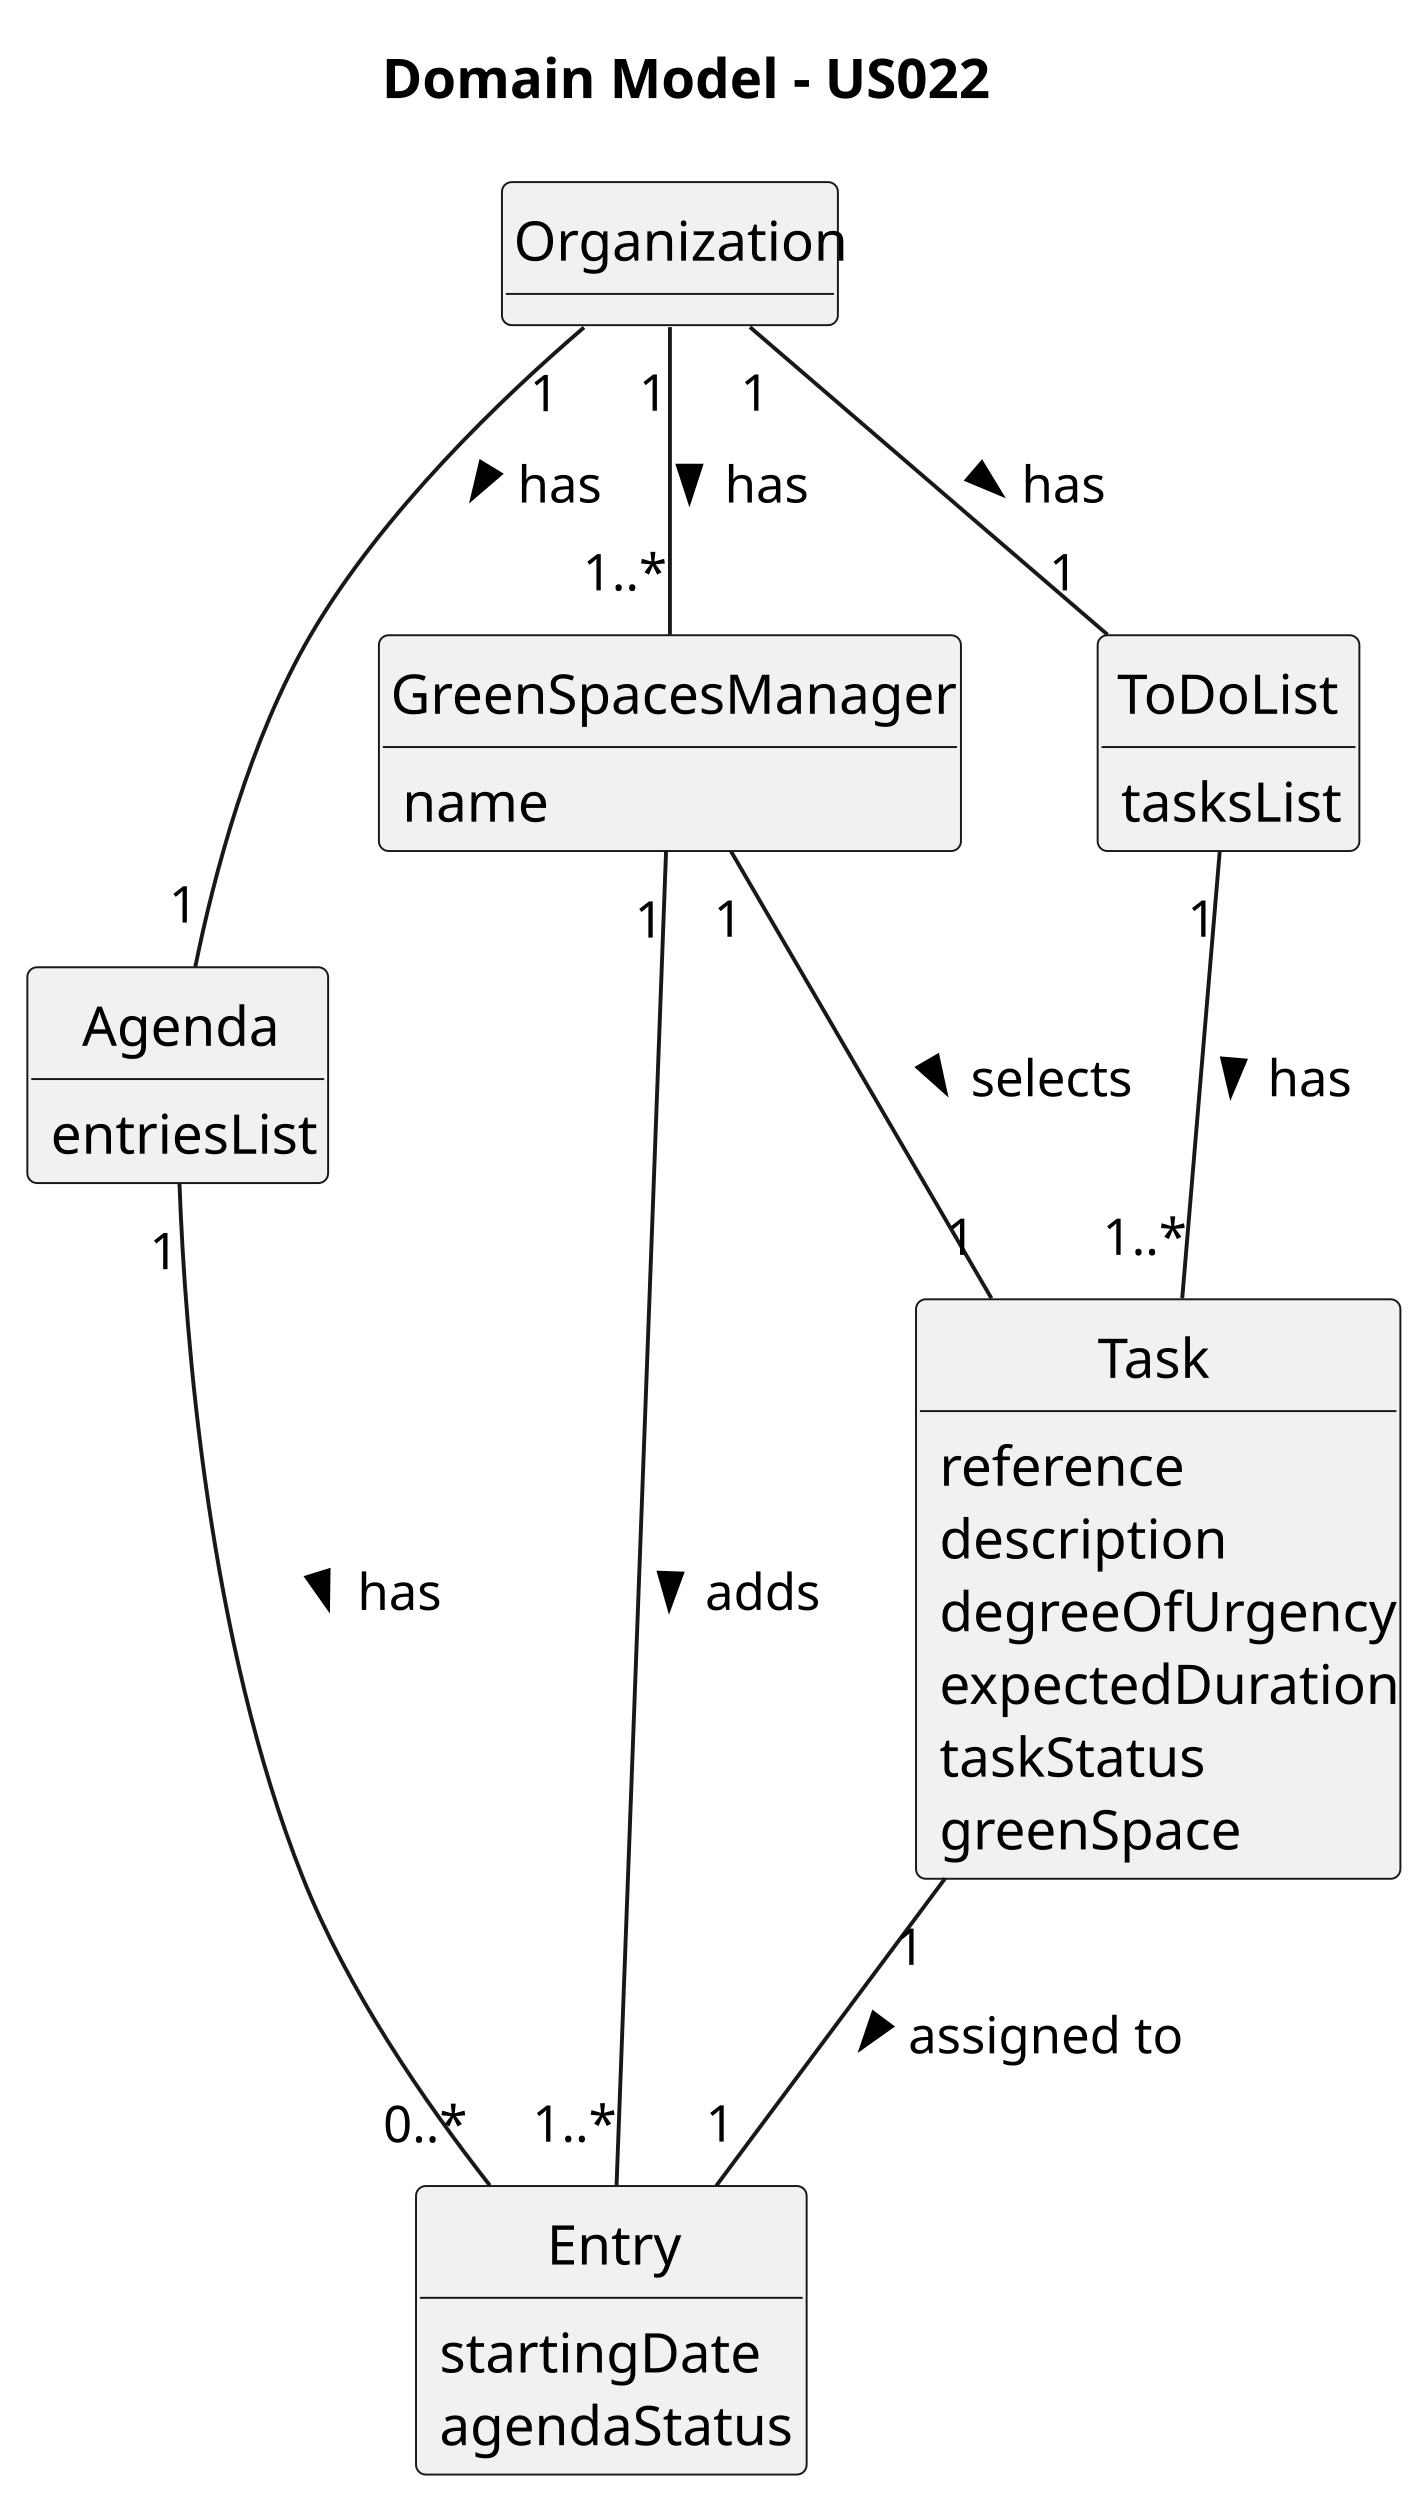
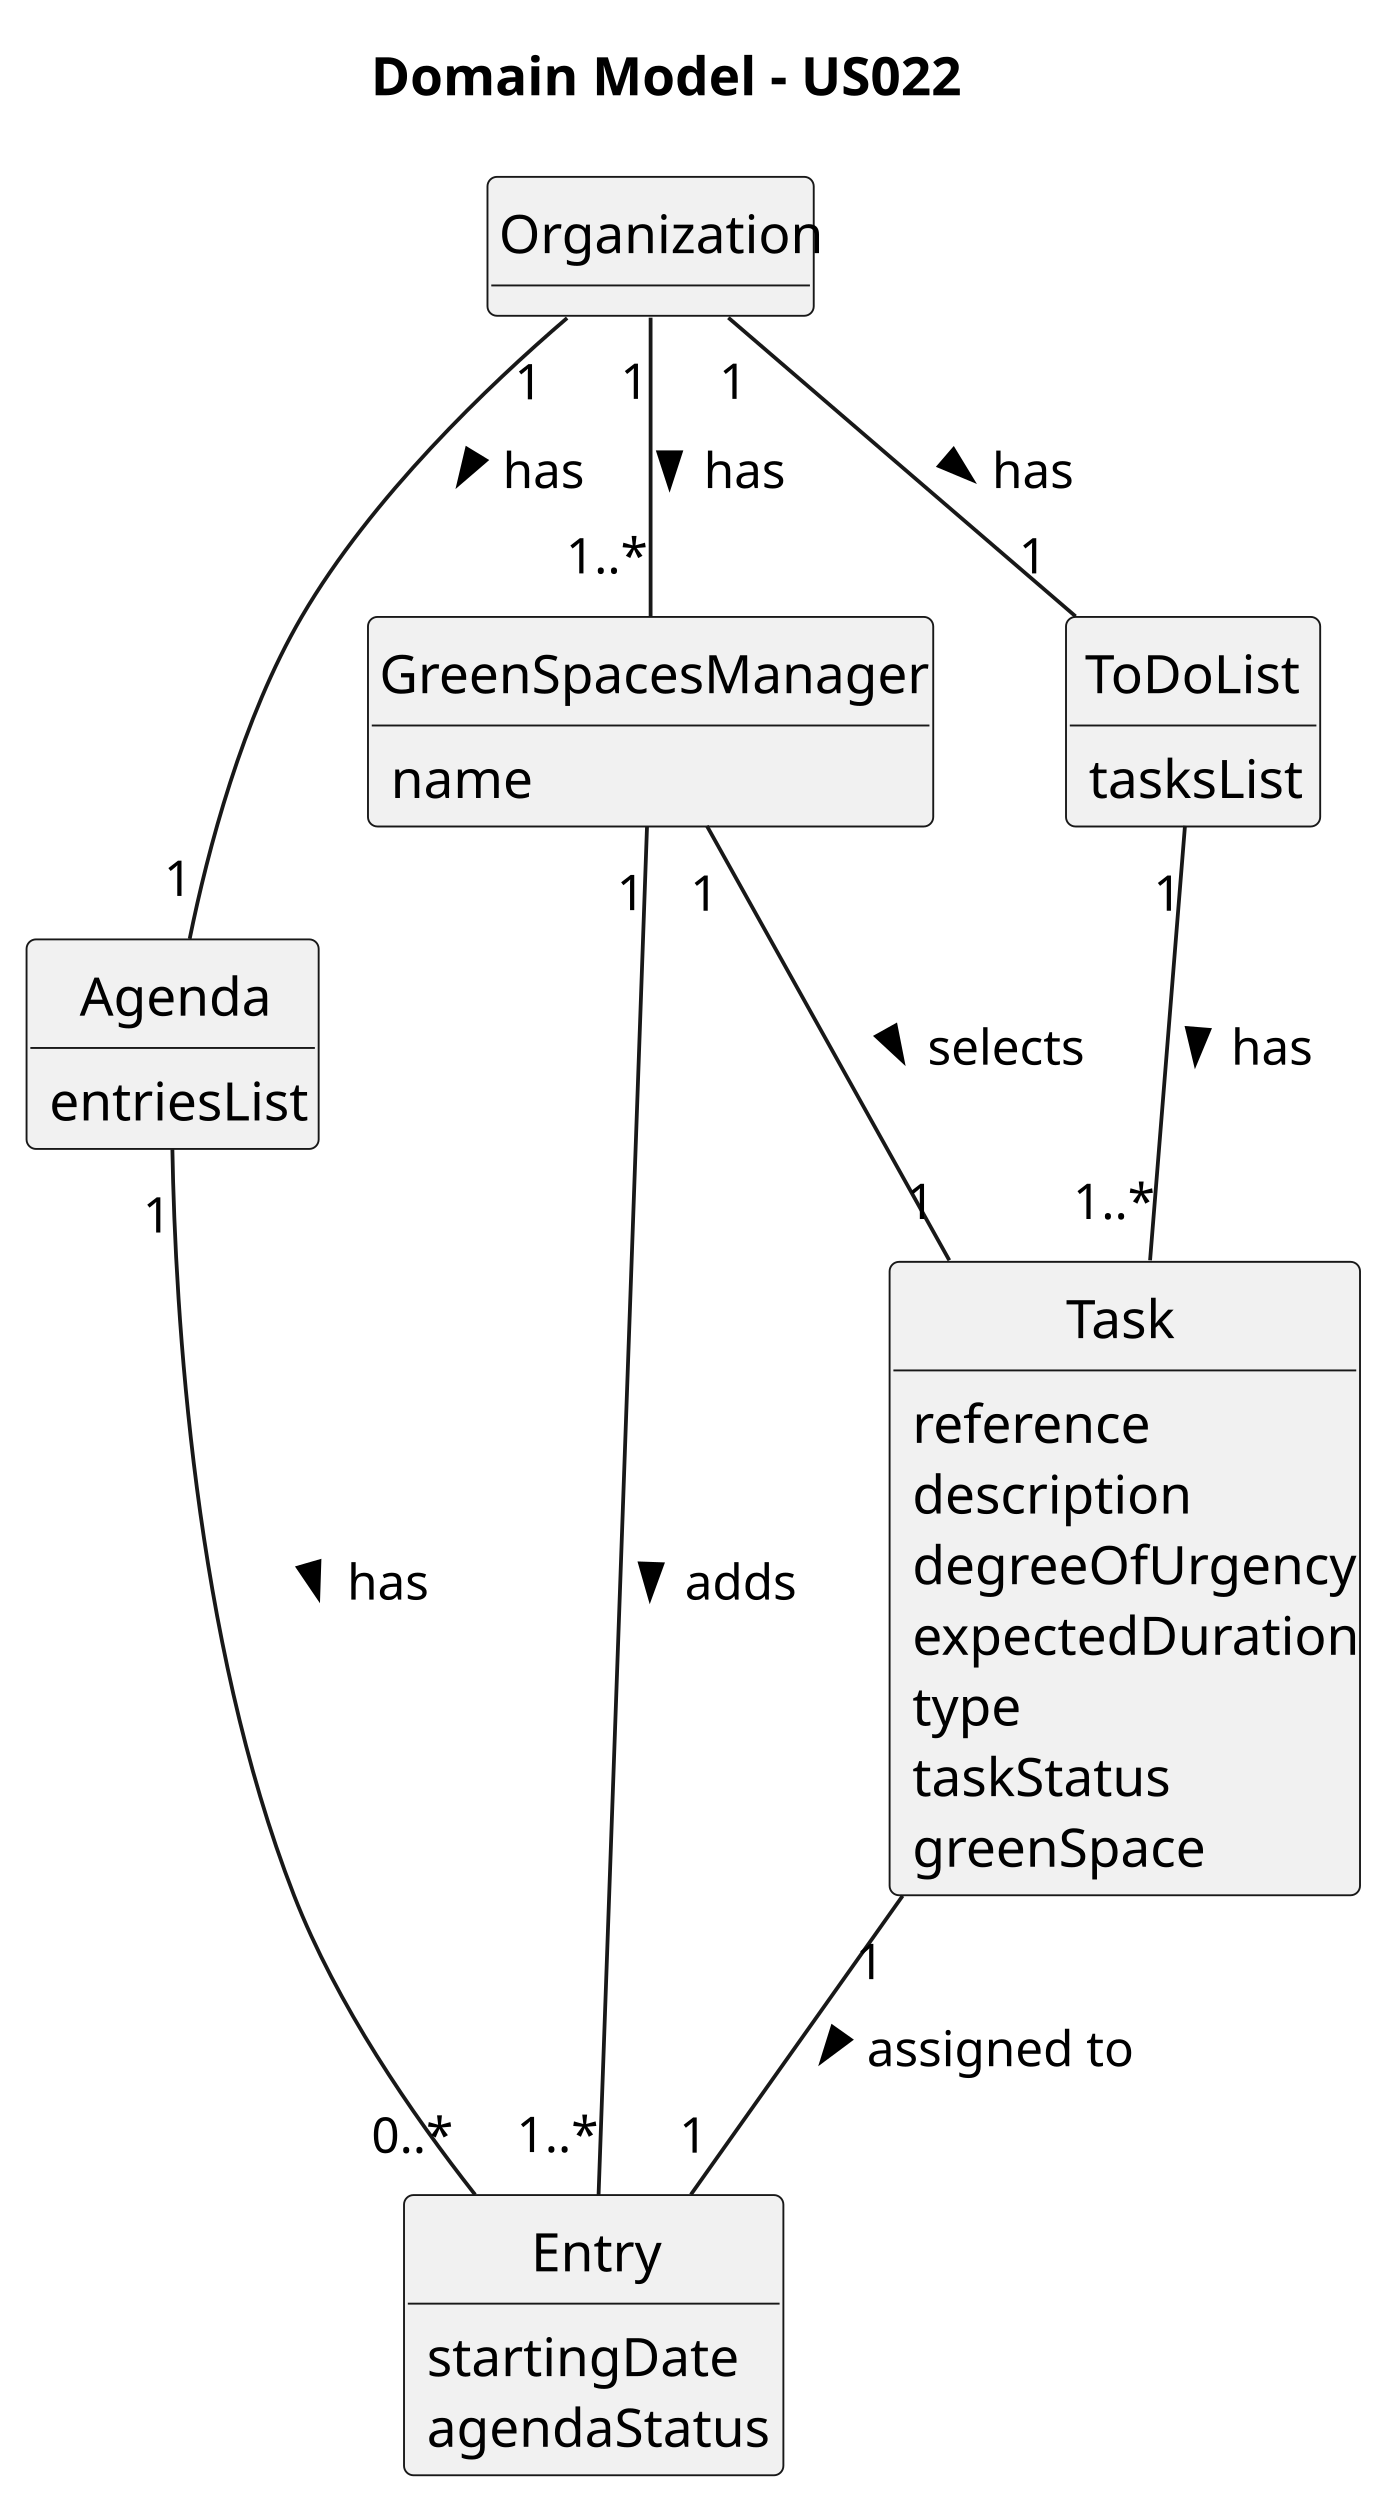
- <svg xmlns="http://www.w3.org/2000/svg" contentStyleType="text/css" height="640px" preserveAspectRatio="none" style="width:365px;height:640px;background:#FFFFFF;" version="1.1" viewBox="0 0 365 640" width="365px" zoomAndPan="magnify">
+ <svg xmlns="http://www.w3.org/2000/svg" contentStyleType="text/css" height="659px" preserveAspectRatio="none" style="width:365px;height:659px;background:#FFFFFF;" version="1.1" viewBox="0 0 365 659" width="365px" zoomAndPan="magnify">
  <defs />
  <g>
    <text fill="#000000" font-family="sans-serif" font-size="14" font-weight="bold" lengthAdjust="spacing" textLength="156" x="97.75" y="25.107">Domain Model - US022</text>
    <g id="elem_Organization">
      <rect codeLine="12" fill="#F1F1F1" height="36.621" id="Organization" rx="2.5" ry="2.5" style="stroke:#181818;stroke-width:0.5;" width="86" x="128.5" y="46.621" />
      <text fill="#000000" font-family="sans-serif" font-size="14" lengthAdjust="spacing" textLength="80" x="131.5" y="66.728">Organization</text>
      <line style="stroke:#181818;stroke-width:0.5;" x1="129.5" x2="213.5" y1="75.242" y2="75.242" />
    </g>
    <g id="elem_GreenSpacesManager">
      <rect codeLine="15" fill="#F1F1F1" height="55.242" id="GreenSpacesManager" rx="2.5" ry="2.5" style="stroke:#181818;stroke-width:0.5;" width="149" x="97" y="162.621" />
      <text fill="#000000" font-family="sans-serif" font-size="14" lengthAdjust="spacing" textLength="143" x="100" y="182.728">GreenSpacesManager</text>
      <line style="stroke:#181818;stroke-width:0.5;" x1="98" x2="245" y1="191.242" y2="191.242" />
      <text fill="#000000" font-family="sans-serif" font-size="14" lengthAdjust="spacing" textLength="35" x="103" y="210.35">name</text>
    </g>
    <g id="elem_Agenda">
      <rect codeLine="19" fill="#F1F1F1" height="55.242" id="Agenda" rx="2.5" ry="2.5" style="stroke:#181818;stroke-width:0.5;" width="77" x="7" y="247.621" />
      <text fill="#000000" font-family="sans-serif" font-size="14" lengthAdjust="spacing" textLength="49" x="21" y="267.728">Agenda</text>
      <line style="stroke:#181818;stroke-width:0.5;" x1="8" x2="83" y1="276.242" y2="276.242" />
      <text fill="#000000" font-family="sans-serif" font-size="14" lengthAdjust="spacing" textLength="65" x="13" y="295.35">entriesList</text>
    </g>
    <g id="elem_ToDoList">
      <rect codeLine="23" fill="#F1F1F1" height="55.242" id="ToDoList" rx="2.5" ry="2.5" style="stroke:#181818;stroke-width:0.5;" width="67" x="281" y="162.621" />
      <text fill="#000000" font-family="sans-serif" font-size="14" lengthAdjust="spacing" textLength="57" x="286" y="182.728">ToDoList</text>
      <line style="stroke:#181818;stroke-width:0.5;" x1="282" x2="347" y1="191.242" y2="191.242" />
      <text fill="#000000" font-family="sans-serif" font-size="14" lengthAdjust="spacing" textLength="55" x="287" y="210.35">tasksList</text>
    </g>
    <g id="elem_Entry">
-       <rect codeLine="27" fill="#F1F1F1" height="73.863" id="Entry" rx="2.5" ry="2.5" style="stroke:#181818;stroke-width:0.5;" width="100" x="106.5" y="559.621" />
-       <text fill="#000000" font-family="sans-serif" font-size="14" lengthAdjust="spacing" textLength="33" x="140" y="579.729">Entry</text>
-       <line style="stroke:#181818;stroke-width:0.5;" x1="107.5" x2="205.5" y1="588.242" y2="588.242" />
-       <text fill="#000000" font-family="sans-serif" font-size="14" lengthAdjust="spacing" textLength="77" x="112.5" y="607.35">startingDate</text>
-       <text fill="#000000" font-family="sans-serif" font-size="14" lengthAdjust="spacing" textLength="88" x="112.5" y="625.971">agendaStatus</text>
+       <rect codeLine="27" fill="#F1F1F1" height="73.863" id="Entry" rx="2.5" ry="2.5" style="stroke:#181818;stroke-width:0.5;" width="100" x="106.5" y="578.621" />
+       <text fill="#000000" font-family="sans-serif" font-size="14" lengthAdjust="spacing" textLength="33" x="140" y="598.729">Entry</text>
+       <line style="stroke:#181818;stroke-width:0.5;" x1="107.5" x2="205.5" y1="607.242" y2="607.242" />
+       <text fill="#000000" font-family="sans-serif" font-size="14" lengthAdjust="spacing" textLength="77" x="112.5" y="626.35">startingDate</text>
+       <text fill="#000000" font-family="sans-serif" font-size="14" lengthAdjust="spacing" textLength="88" x="112.5" y="644.971">agendaStatus</text>
    </g>
    <g id="elem_Task">
-       <rect codeLine="32" fill="#F1F1F1" height="148.348" id="Task" rx="2.5" ry="2.5" style="stroke:#181818;stroke-width:0.5;" width="124" x="234.5" y="332.621" />
+       <rect codeLine="32" fill="#F1F1F1" height="166.969" id="Task" rx="2.5" ry="2.5" style="stroke:#181818;stroke-width:0.5;" width="124" x="234.5" y="332.621" />
      <text fill="#000000" font-family="sans-serif" font-size="14" lengthAdjust="spacing" textLength="31" x="281" y="352.728">Task</text>
      <line style="stroke:#181818;stroke-width:0.5;" x1="235.5" x2="357.5" y1="361.242" y2="361.242" />
      <text fill="#000000" font-family="sans-serif" font-size="14" lengthAdjust="spacing" textLength="61" x="240.5" y="380.35">reference</text>
      <text fill="#000000" font-family="sans-serif" font-size="14" lengthAdjust="spacing" textLength="69" x="240.5" y="398.971">description</text>
      <text fill="#000000" font-family="sans-serif" font-size="14" lengthAdjust="spacing" textLength="112" x="240.5" y="417.592">degreeOfUrgency</text>
      <text fill="#000000" font-family="sans-serif" font-size="14" lengthAdjust="spacing" textLength="111" x="240.5" y="436.213">expectedDuration</text>
-       <text fill="#000000" font-family="sans-serif" font-size="14" lengthAdjust="spacing" textLength="66" x="240.5" y="454.834">taskStatus</text>
-       <text fill="#000000" font-family="sans-serif" font-size="14" lengthAdjust="spacing" textLength="77" x="240.5" y="473.455">greenSpace</text>
+       <text fill="#000000" font-family="sans-serif" font-size="14" lengthAdjust="spacing" textLength="27" x="240.5" y="454.834">type</text>
+       <text fill="#000000" font-family="sans-serif" font-size="14" lengthAdjust="spacing" textLength="66" x="240.5" y="473.455">taskStatus</text>
+       <text fill="#000000" font-family="sans-serif" font-size="14" lengthAdjust="spacing" textLength="77" x="240.5" y="492.076">greenSpace</text>
    </g>
    <g id="link_Organization_GreenSpacesManager">
-       <path codeLine="41" d="M171.5,83.741 C171.5,104.341 171.5,138.621 171.5,162.471 " fill="none" id="Organization-GreenSpacesManager" style="stroke:#181818;stroke-width:1.0;" />
+       <path codeLine="42" d="M171.5,83.741 C171.5,104.341 171.5,138.621 171.5,162.471 " fill="none" id="Organization-GreenSpacesManager" style="stroke:#181818;stroke-width:1.0;" />
      <polygon fill="#000000" points="176.5,128.267,179.439,119.222,173.561,119.222,176.5,128.267" style="stroke:#000000;stroke-width:1.0;" />
      <text fill="#000000" font-family="sans-serif" font-size="13" lengthAdjust="spacing" textLength="21" x="185.5" y="128.649">has</text>
      <text fill="#000000" font-family="sans-serif" font-size="13" lengthAdjust="spacing" textLength="7" x="163.559" y="105.148">1</text>
      <text fill="#000000" font-family="sans-serif" font-size="13" lengthAdjust="spacing" textLength="20" x="149.188" y="151.145">1..*</text>
    </g>
    <g id="link_Organization_Agenda">
-       <path codeLine="42" d="M149.49,83.831 C128.67,101.681 97.95,131.041 79.5,162.621 C63.88,189.361 54.79,223.961 50,247.481 " fill="none" id="Organization-Agenda" style="stroke:#181818;stroke-width:1.0;" />
+       <path codeLine="43" d="M149.49,83.831 C128.67,101.681 97.95,131.041 79.5,162.621 C63.88,189.361 54.79,223.961 50,247.481 " fill="none" id="Organization-Agenda" style="stroke:#181818;stroke-width:1.0;" />
      <polygon fill="#000000" points="120.903,127.539,128.113,121.337,123.09,118.283,120.903,127.539" style="stroke:#000000;stroke-width:1.0;" />
      <text fill="#000000" font-family="sans-serif" font-size="13" lengthAdjust="spacing" textLength="21" x="132.5" y="128.649">has</text>
      <text fill="#000000" font-family="sans-serif" font-size="13" lengthAdjust="spacing" textLength="7" x="135.634" y="105.262">1</text>
      <text fill="#000000" font-family="sans-serif" font-size="13" lengthAdjust="spacing" textLength="7" x="43.231" y="236.158">1</text>
    </g>
    <g id="link_Organization_ToDoList">
-       <path codeLine="43" d="M191.99,83.741 C215.93,104.341 255.79,138.621 283.52,162.471 " fill="none" id="Organization-ToDoList" style="stroke:#181818;stroke-width:1.0;" />
+       <path codeLine="44" d="M191.99,83.741 C215.93,104.341 255.79,138.621 283.52,162.471 " fill="none" id="Organization-ToDoList" style="stroke:#181818;stroke-width:1.0;" />
      <polygon fill="#000000" points="256.291,126.527,251.35,118.401,247.517,122.857,256.291,126.527" style="stroke:#000000;stroke-width:1.0;" />
      <text fill="#000000" font-family="sans-serif" font-size="13" lengthAdjust="spacing" textLength="21" x="261.5" y="128.649">has</text>
      <text fill="#000000" font-family="sans-serif" font-size="13" lengthAdjust="spacing" textLength="7" x="189.556" y="105.148">1</text>
      <text fill="#000000" font-family="sans-serif" font-size="13" lengthAdjust="spacing" textLength="7" x="268.546" y="151.145">1</text>
    </g>
    <g id="link_GreenSpacesManager_Task">
-       <path codeLine="44" d="M187.08,217.851 C203.7,246.381 230.76,292.811 253.81,332.371 " fill="none" id="GreenSpacesManager-Task" style="stroke:#181818;stroke-width:1.0;" />
-       <polygon fill="#000000" points="242.017,279.587,240.003,270.292,234.924,273.251,242.017,279.587" style="stroke:#000000;stroke-width:1.0;" />
-       <text fill="#000000" font-family="sans-serif" font-size="13" lengthAdjust="spacing" textLength="42" x="248.5" y="280.649">selects</text>
-       <text fill="#000000" font-family="sans-serif" font-size="13" lengthAdjust="spacing" textLength="7" x="182.722" y="239.81">1</text>
-       <text fill="#000000" font-family="sans-serif" font-size="13" lengthAdjust="spacing" textLength="7" x="242.263" y="321.251">1</text>
+       <path codeLine="45" d="M186.33,217.701 C202.04,245.861 227.66,291.761 250.24,332.221 " fill="none" id="GreenSpacesManager-Task" style="stroke:#181818;stroke-width:1.0;" />
+       <polygon fill="#000000" points="237.937,279.633,236.095,270.302,230.962,273.166,237.937,279.633" style="stroke:#000000;stroke-width:1.0;" />
+       <text fill="#000000" font-family="sans-serif" font-size="13" lengthAdjust="spacing" textLength="42" x="244.5" y="280.649">selects</text>
+       <text fill="#000000" font-family="sans-serif" font-size="13" lengthAdjust="spacing" textLength="7" x="181.95" y="240.079">1</text>
+       <text fill="#000000" font-family="sans-serif" font-size="13" lengthAdjust="spacing" textLength="7" x="238.964" y="321.323">1</text>
    </g>
    <g id="link_GreenSpacesManager_Entry">
-       <path codeLine="45" d="M170.52,217.661 C167.91,287.971 160.82,479.111 157.84,559.371 " fill="none" id="GreenSpacesManager-Entry" style="stroke:#181818;stroke-width:1.0;" />
-       <polygon fill="#000000" points="171.315,411.763,174.587,402.833,168.713,402.615,171.315,411.763" style="stroke:#000000;stroke-width:1.0;" />
-       <text fill="#000000" font-family="sans-serif" font-size="13" lengthAdjust="spacing" textLength="28" x="180.5" y="412.149">adds</text>
-       <text fill="#000000" font-family="sans-serif" font-size="13" lengthAdjust="spacing" textLength="7" x="162.484" y="240.029">1</text>
-       <text fill="#000000" font-family="sans-serif" font-size="13" lengthAdjust="spacing" textLength="20" x="136.297" y="548.288">1..*</text>
+       <path codeLine="46" d="M170.55,217.931 C167.95,291.301 160.72,495.401 157.78,578.611 " fill="none" id="GreenSpacesManager-Entry" style="stroke:#181818;stroke-width:1.0;" />
+       <polygon fill="#000000" points="171.323,421.264,174.58,412.328,168.706,412.12,171.323,421.264" style="stroke:#000000;stroke-width:1.0;" />
+       <text fill="#000000" font-family="sans-serif" font-size="13" lengthAdjust="spacing" textLength="28" x="180.5" y="421.649">adds</text>
+       <text fill="#000000" font-family="sans-serif" font-size="13" lengthAdjust="spacing" textLength="7" x="162.577" y="239.908">1</text>
+       <text fill="#000000" font-family="sans-serif" font-size="13" lengthAdjust="spacing" textLength="20" x="136.172" y="567.288">1..*</text>
    </g>
    <g id="link_Agenda_Entry">
-       <path codeLine="46" d="M45.94,302.931 C47.42,342.981 53.46,420.181 77.5,480.621 C88.91,509.321 108.55,537.951 125.4,559.471 " fill="none" id="Agenda-Entry" style="stroke:#181818;stroke-width:1.0;" />
-       <polygon fill="#000000" points="83.979,411.543,84.111,402.033,78.496,403.772,83.979,411.543" style="stroke:#000000;stroke-width:1.0;" />
-       <text fill="#000000" font-family="sans-serif" font-size="13" lengthAdjust="spacing" textLength="21" x="91.5" y="412.149">has</text>
-       <text fill="#000000" font-family="sans-serif" font-size="13" lengthAdjust="spacing" textLength="7" x="38.271" y="324.908">1</text>
-       <text fill="#000000" font-family="sans-serif" font-size="13" lengthAdjust="spacing" textLength="20" x="98.079" y="548.406">0..*</text>
+       <path codeLine="47" d="M45.44,302.921 C46.19,345.901 51.21,432.251 77.5,499.621 C88.73,528.391 108.37,557.031 125.25,578.531 " fill="none" id="Agenda-Entry" style="stroke:#181818;stroke-width:1.0;" />
+       <polygon fill="#000000" points="83.891,421.069,84.198,411.564,78.552,413.199,83.891,421.069" style="stroke:#000000;stroke-width:1.0;" />
+       <text fill="#000000" font-family="sans-serif" font-size="13" lengthAdjust="spacing" textLength="21" x="91.5" y="421.649">has</text>
+       <text fill="#000000" font-family="sans-serif" font-size="13" lengthAdjust="spacing" textLength="7" x="37.661" y="324.895">1</text>
+       <text fill="#000000" font-family="sans-serif" font-size="13" lengthAdjust="spacing" textLength="20" x="97.902" y="567.477">0..*</text>
    </g>
    <g id="link_ToDoList_Task">
-       <path codeLine="47" d="M312.26,217.851 C309.86,246.381 305.97,292.811 302.65,332.371 " fill="none" id="ToDoList-Task" style="stroke:#181818;stroke-width:1.0;" />
-       <polygon fill="#000000" points="315.082,280.249,318.767,271.481,312.91,270.99,315.082,280.249" style="stroke:#000000;stroke-width:1.0;" />
+       <path codeLine="48" d="M312.36,217.701 C310.1,245.861 306.41,291.761 303.16,332.221 " fill="none" id="ToDoList-Task" style="stroke:#181818;stroke-width:1.0;" />
+       <polygon fill="#000000" points="315.1,280.25,318.753,271.47,312.894,270.999,315.1,280.25" style="stroke:#000000;stroke-width:1.0;" />
      <text fill="#000000" font-family="sans-serif" font-size="13" lengthAdjust="spacing" textLength="21" x="324.5" y="280.649">has</text>
-       <text fill="#000000" font-family="sans-serif" font-size="13" lengthAdjust="spacing" textLength="7" x="304.004" y="239.81">1</text>
-       <text fill="#000000" font-family="sans-serif" font-size="13" lengthAdjust="spacing" textLength="20" x="282.271" y="321.251">1..*</text>
+       <text fill="#000000" font-family="sans-serif" font-size="13" lengthAdjust="spacing" textLength="7" x="304.056" y="240.079">1</text>
+       <text fill="#000000" font-family="sans-serif" font-size="13" lengthAdjust="spacing" textLength="20" x="282.873" y="321.323">1..*</text>
    </g>
    <g id="link_Task_Entry">
-       <path codeLine="48" d="M241.97,480.841 C221.86,507.861 199.95,537.281 183.35,559.571 " fill="none" id="Task-Entry" style="stroke:#181818;stroke-width:1.0;" />
-       <polygon fill="#000000" points="220.514,524.277,228.273,518.777,223.559,515.267,220.514,524.277" style="stroke:#000000;stroke-width:1.0;" />
-       <text fill="#000000" font-family="sans-serif" font-size="13" lengthAdjust="spacing" textLength="67" x="232.5" y="525.649">assigned to</text>
-       <text fill="#000000" font-family="sans-serif" font-size="13" lengthAdjust="spacing" textLength="7" x="229.258" y="503.009">1</text>
-       <text fill="#000000" font-family="sans-serif" font-size="13" lengthAdjust="spacing" textLength="7" x="180.655" y="548.241">1</text>
+       <path codeLine="49" d="M237.94,499.731 C218.46,527.221 197.76,556.411 182.11,578.501 " fill="none" id="Task-Entry" style="stroke:#181818;stroke-width:1.0;" />
+       <polygon fill="#000000" points="216.609,543.346,224.237,537.666,219.441,534.267,216.609,543.346" style="stroke:#000000;stroke-width:1.0;" />
+       <text fill="#000000" font-family="sans-serif" font-size="13" lengthAdjust="spacing" textLength="67" x="228.5" y="544.649">assigned to</text>
+       <text fill="#000000" font-family="sans-serif" font-size="13" lengthAdjust="spacing" textLength="7" x="225.607" y="521.689">1</text>
+       <text fill="#000000" font-family="sans-serif" font-size="13" lengthAdjust="spacing" textLength="7" x="179.048" y="567.441">1</text>
    </g>
  </g>
</svg>
